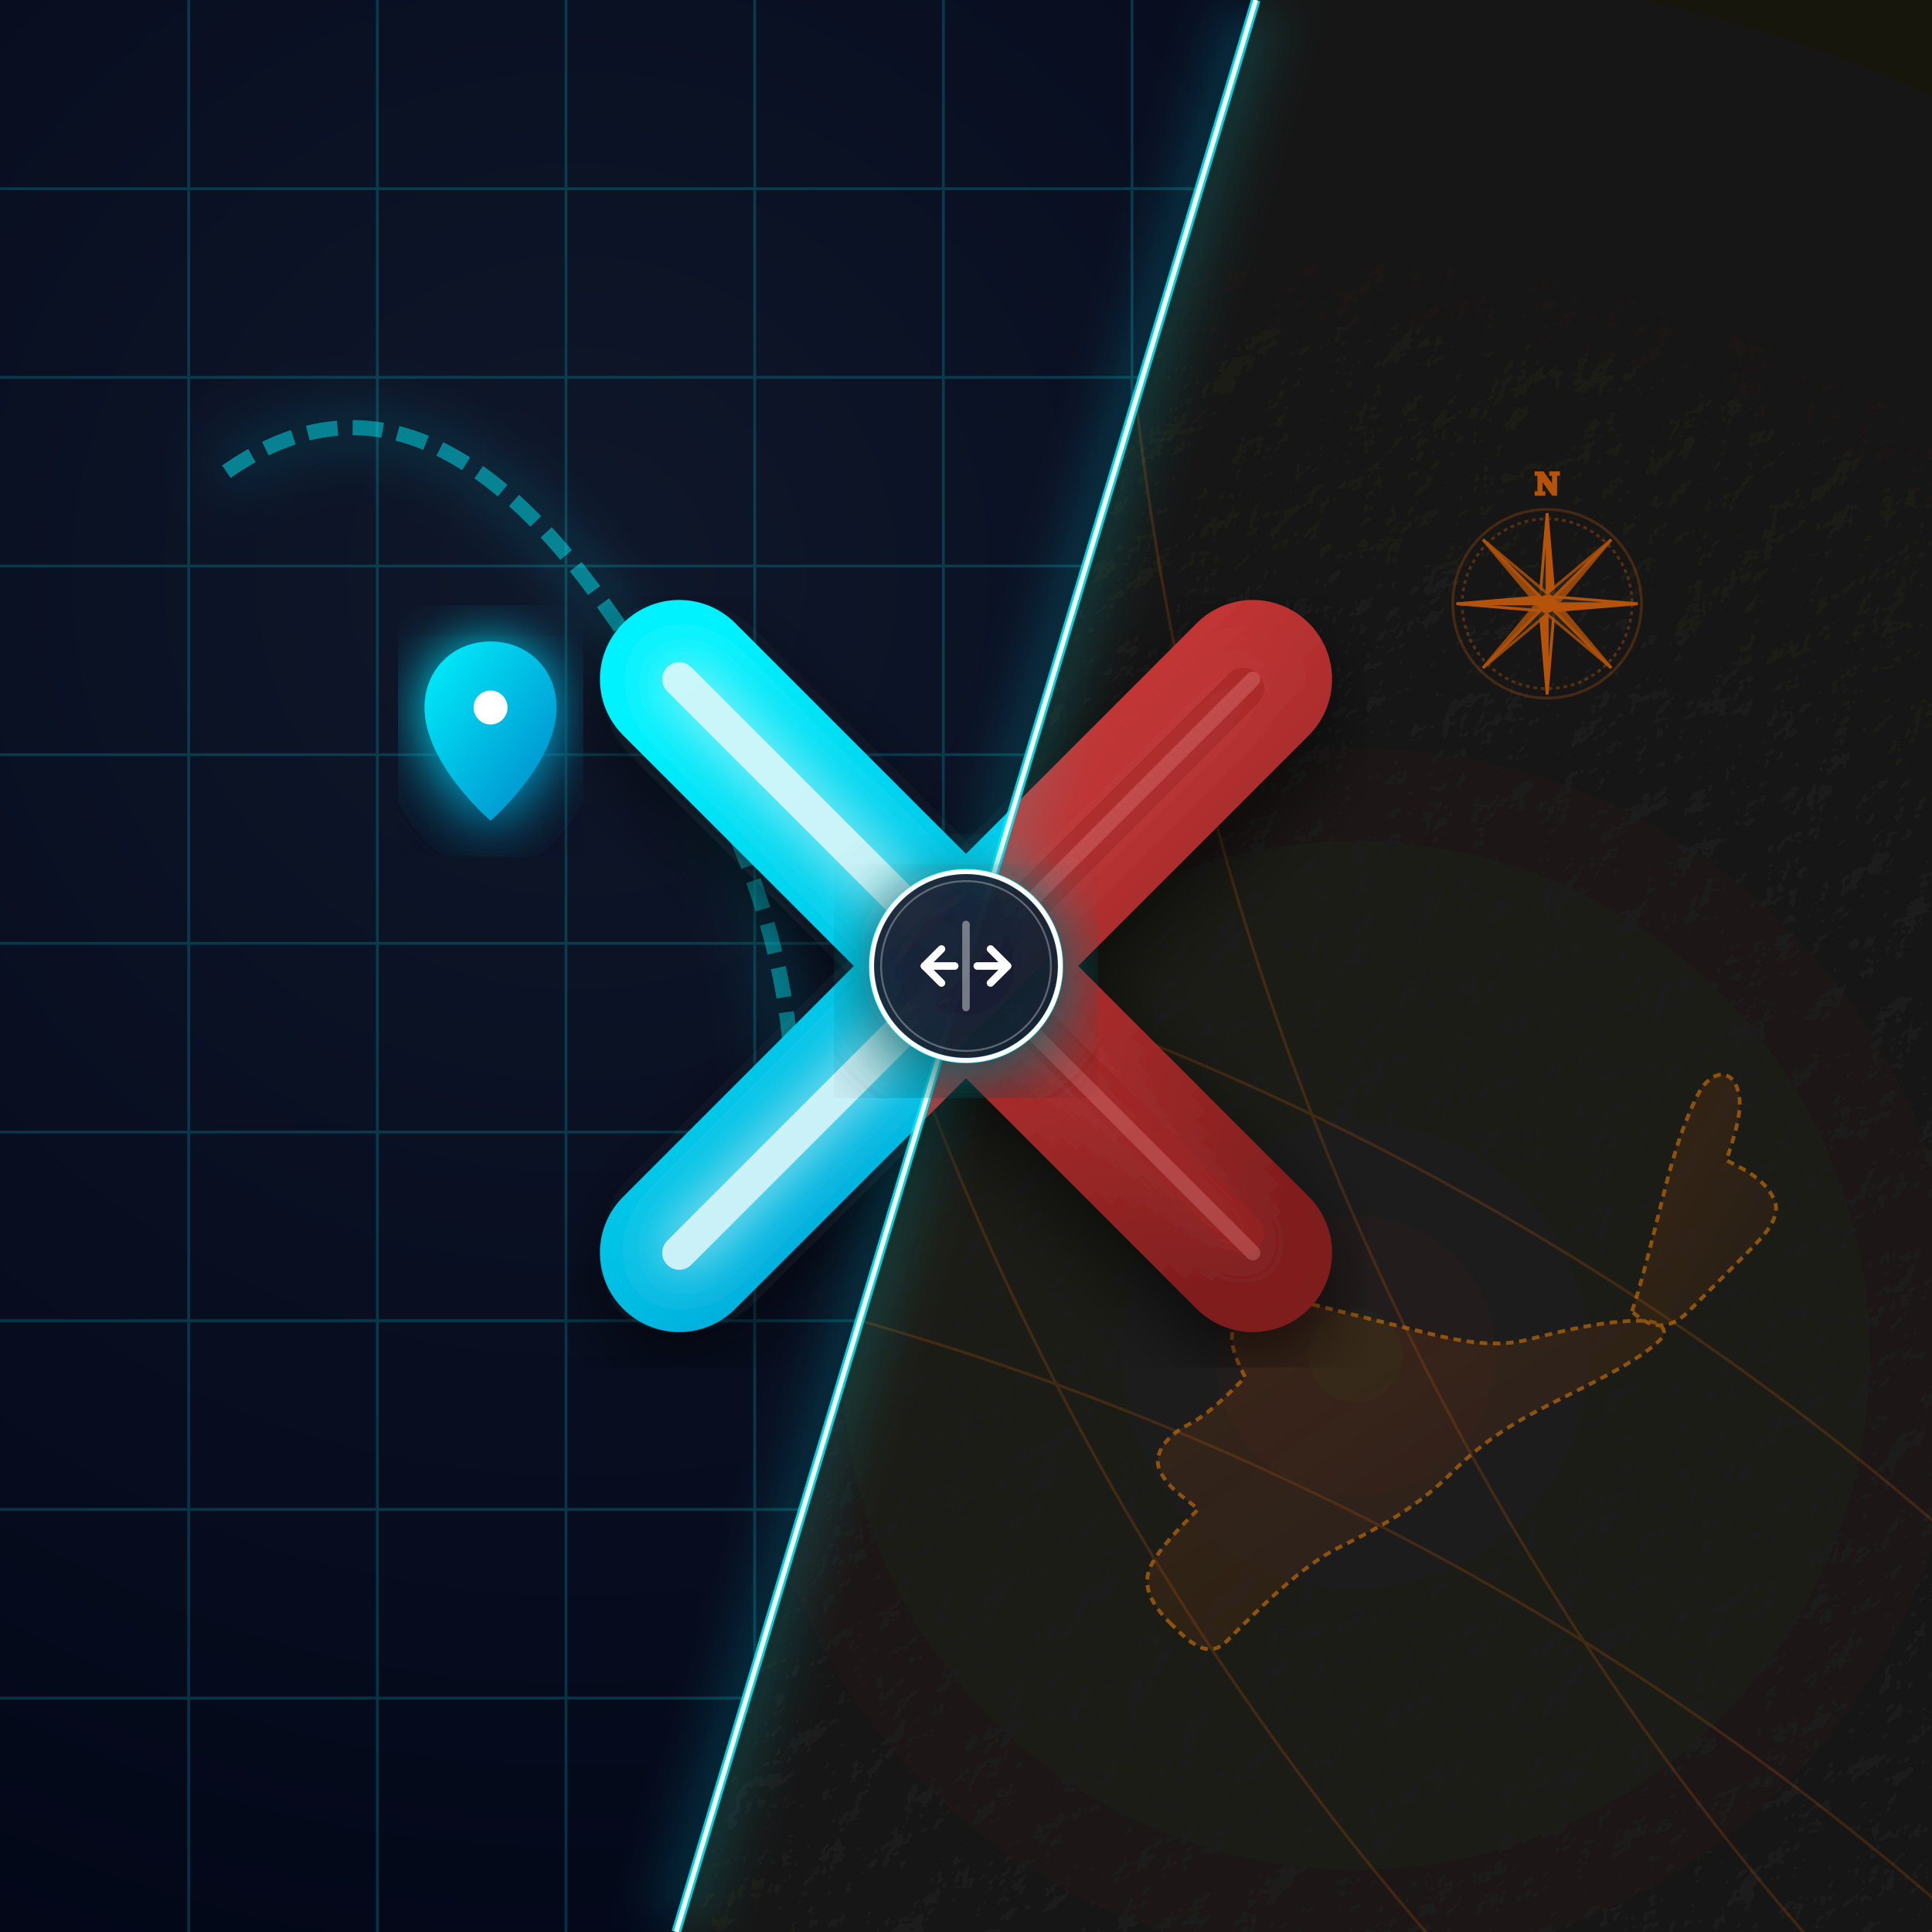
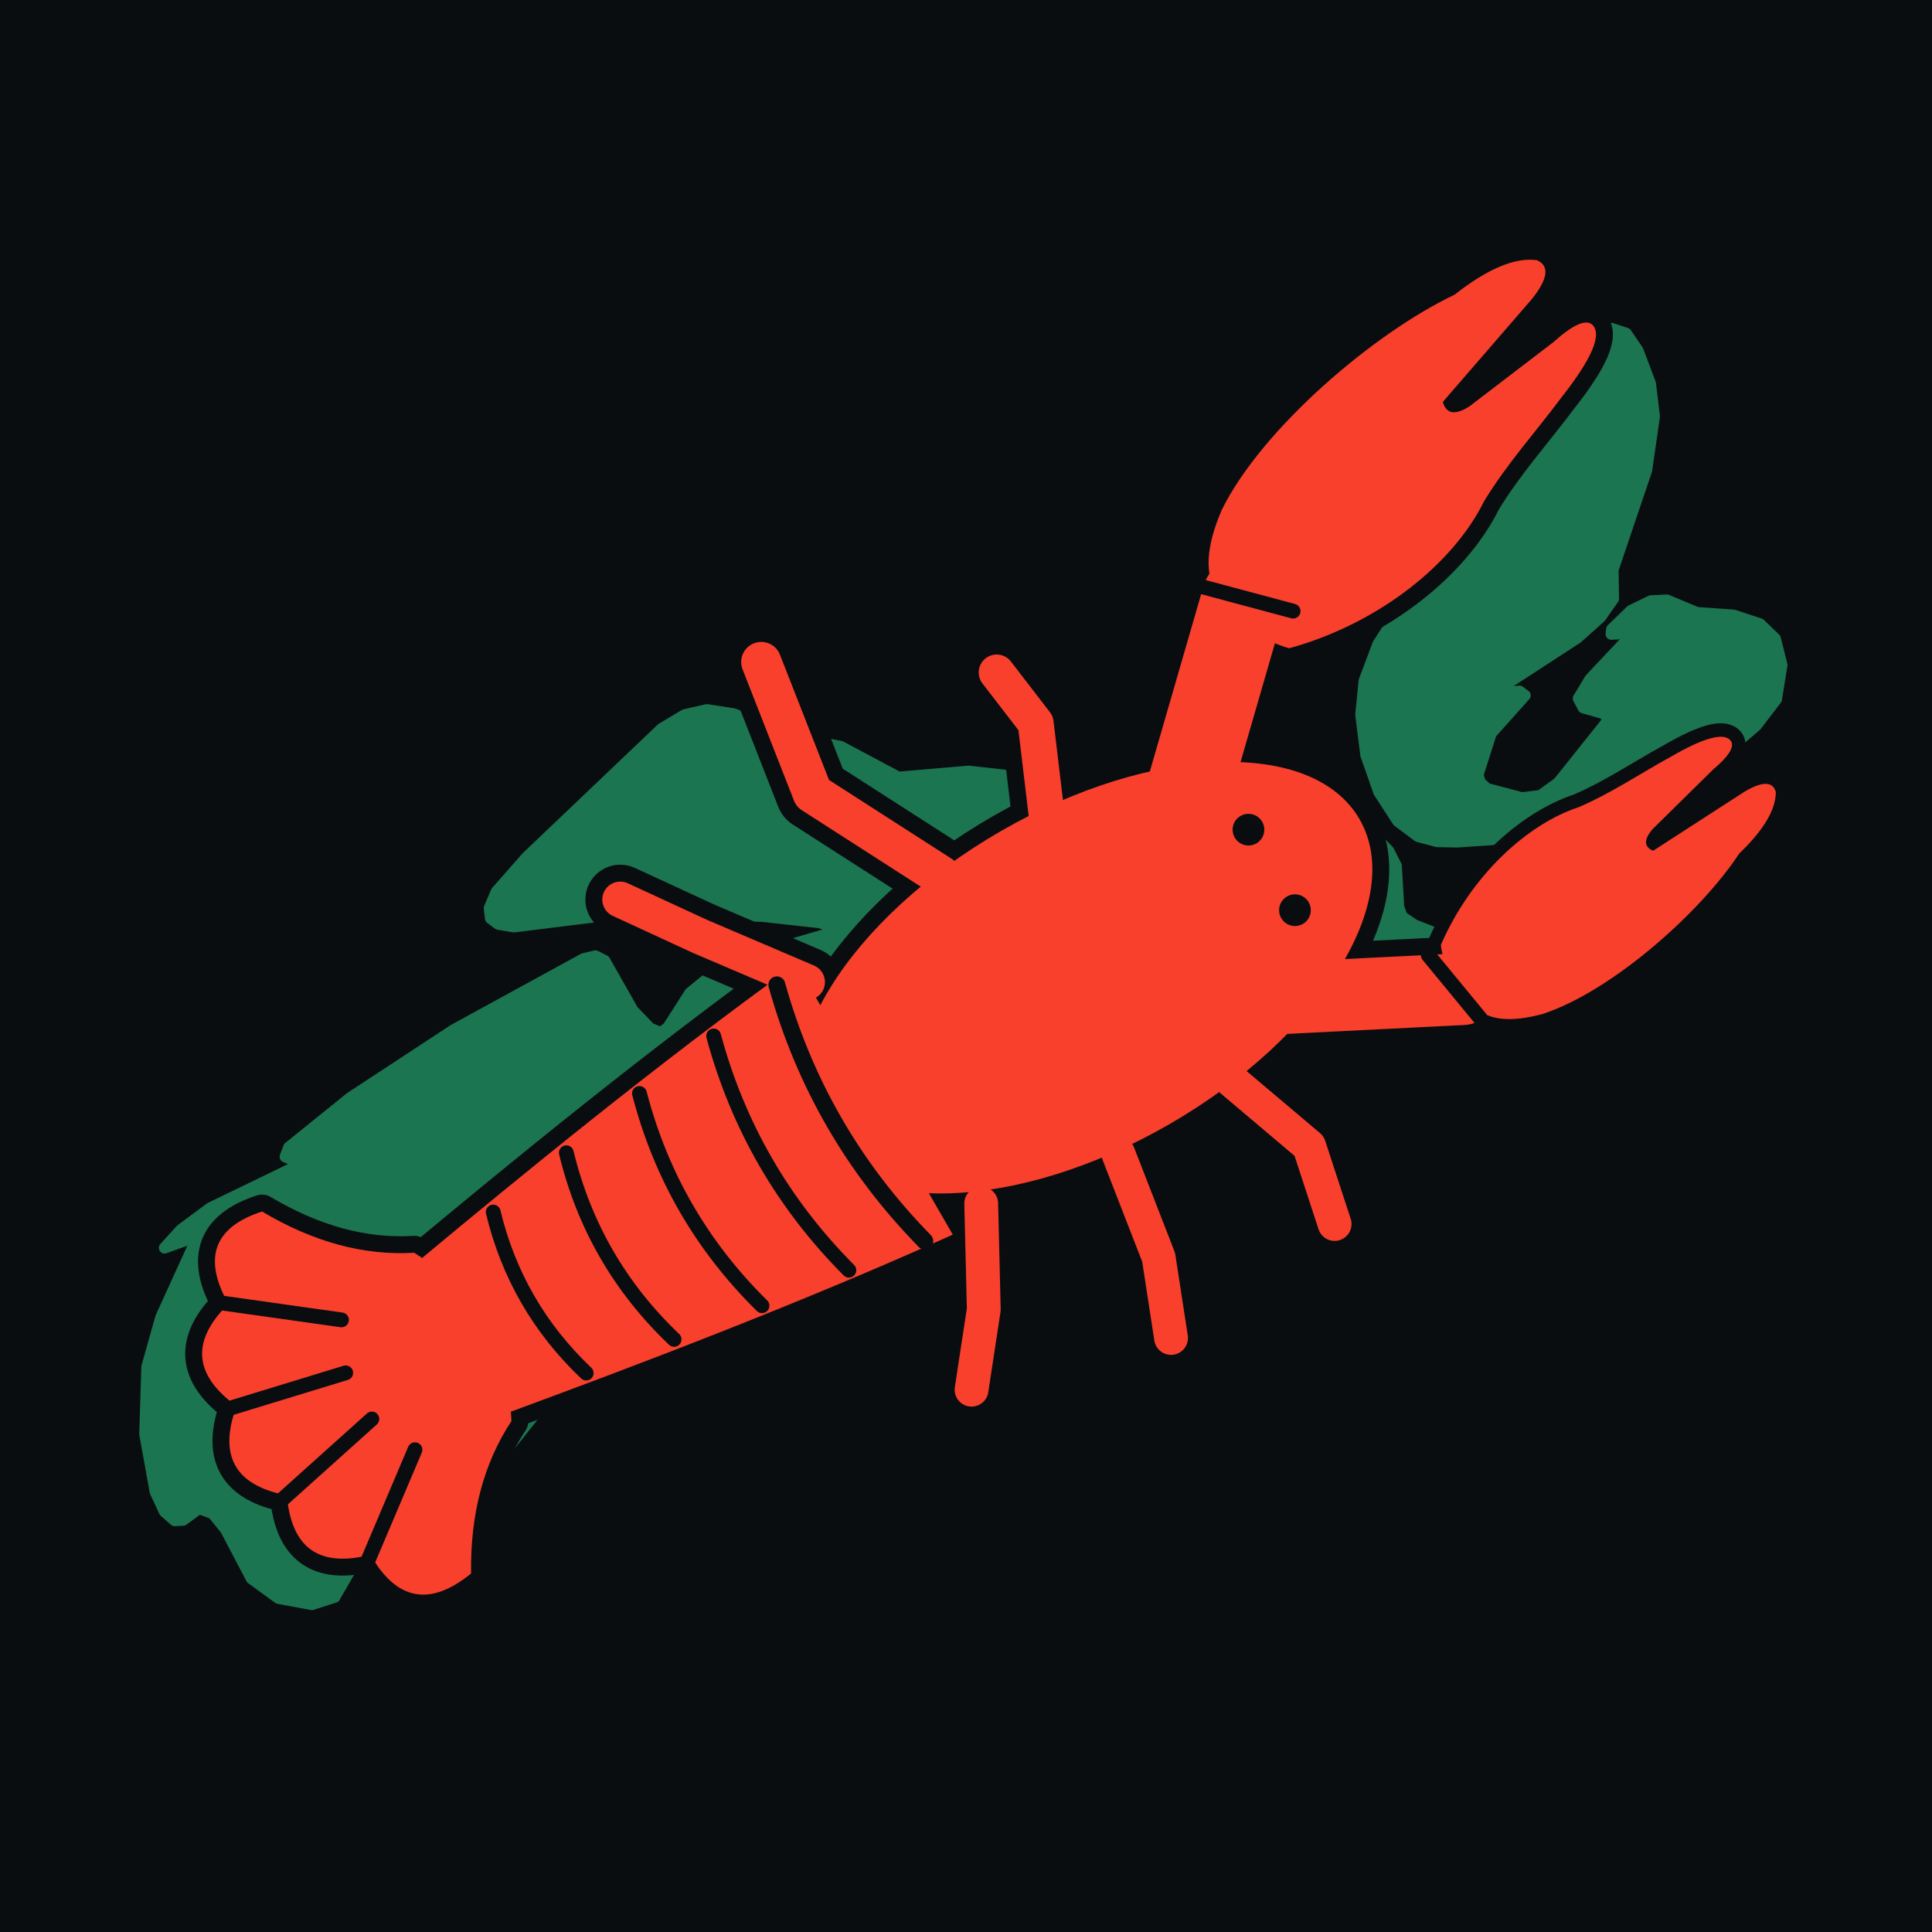
<svg xmlns="http://www.w3.org/2000/svg" viewBox="0 0 1024 1024" width="1024" height="1024">
  <defs>
-     <filter id="drop-shadow" x="-20%" y="-20%" width="140%" height="140%">
-       <feDropShadow dx="0" dy="16" stdDeviation="20" flood-color="#000000" flood-opacity="0.6" />
-     </filter>
-     <filter id="glow" x="-20%" y="-20%" width="140%" height="140%">
-       <feGaussianBlur stdDeviation="15" result="blur" />
-       <feMerge>
-         <feMergeNode in="blur" />
-         <feMergeNode in="SourceGraphic" />
-       </feMerge>
-     </filter>
-     <filter id="paper-texture" x="0%" y="0%" width="100%" height="100%">
-       <feTurbulence type="fractalNoise" baseFrequency="0.04" numOctaves="4" result="noise" />
-       <feDiffuseLighting in="noise" lighting-color="#fff" surfaceScale="1.2" result="light">
-         <feDistantLight azimuth="45" elevation="55" />
-       </feDiffuseLighting>
-       <feBlend mode="multiply" in="SourceGraphic" in2="light" result="blend" />
-     </filter>
-     <radialGradient id="modernBg" cx="30%" cy="30%" r="80%">
-       <stop offset="0%" stop-color="#0F172A" />
-       <stop offset="100%" stop-color="#020617" />
-     </radialGradient>
-     <radialGradient id="historicalBg" cx="70%" cy="70%" r="80%">
-       <stop offset="0%" stop-color="#262522" />
-       <stop offset="60%" stop-color="#1C1B18" />
-       <stop offset="100%" stop-color="#12110F" />
-     </radialGradient>
-     <linearGradient id="xModern" x1="0%" y1="0%" x2="100%" y2="100%">
-       <stop offset="0%" stop-color="#00F2FE" />
-       <stop offset="100%" stop-color="#0284C7" />
-     </linearGradient>
-     <linearGradient id="xHistorical" x1="0%" y1="0%" x2="100%" y2="100%">
-       <stop offset="0%" stop-color="#EF4444" />
-       <stop offset="100%" stop-color="#7F1D1D" />
-     </linearGradient>
-     <linearGradient id="nsGold" x1="0%" y1="0%" x2="100%" y2="100%">
-       <stop offset="0%" stop-color="#B45309" stop-opacity="0.3" />
-       <stop offset="100%" stop-color="#78350F" stop-opacity="0.2" />
-     </linearGradient>
-     <linearGradient id="glass" x1="0%" y1="0%" x2="100%" y2="100%">
-       <stop offset="0%" stop-color="#1E293B" stop-opacity="0.9" />
-       <stop offset="100%" stop-color="#0F172A" stop-opacity="0.6" />
-     </linearGradient>
-     <clipPath id="historical-clip">
-       <polygon points="665.6,0 1024,0 1024,1024 358.4,1024" />
-     </clipPath>
+     <path id="claw" d="M 0,-32 C 40,-52 85,-54 115,-42 C 135,-36 155,-34 175,-30       Q 210,-24 209,-14 Q 208,-8 190,-8 L 140,-4 Q 128,-2 132,6 L 196,14       Q 214,17 210,26 Q 200,38 170,40 C 130,52 60,54 20,38       Q -6,26 -8,10 Q -14,-2 -8,-14 Q -4,-26 0,-32 Z" />
  </defs>
-   <rect width="1024" height="1024" fill="url(#modernBg)" />
-   <g stroke="#00F2FE" stroke-width="1.5" opacity="0.18">
-     <line x1="0" y1="100" x2="1024" y2="100" />
-     <line x1="0" y1="200" x2="1024" y2="200" />
-     <line x1="0" y1="300" x2="1024" y2="300" />
-     <line x1="0" y1="400" x2="1024" y2="400" />
-     <line x1="0" y1="500" x2="1024" y2="500" />
-     <line x1="0" y1="600" x2="1024" y2="600" />
-     <line x1="0" y1="700" x2="1024" y2="700" />
-     <line x1="0" y1="800" x2="1024" y2="800" />
-     <line x1="0" y1="900" x2="1024" y2="900" />
-     <line x1="100" y1="0" x2="100" y2="1024" />
-     <line x1="200" y1="0" x2="200" y2="1024" />
-     <line x1="300" y1="0" x2="300" y2="1024" />
-     <line x1="400" y1="0" x2="400" y2="1024" />
-     <line x1="500" y1="0" x2="500" y2="1024" />
-     <line x1="600" y1="0" x2="600" y2="1024" />
-     <line x1="700" y1="0" x2="700" y2="1024" />
-     <line x1="800" y1="0" x2="800" y2="1024" />
-     <line x1="900" y1="0" x2="900" y2="1024" />
-   </g>
-   <path d="M 120,250 Q 220,180 320,320 T 420,580" fill="none" stroke="#00F2FE" stroke-width="8" stroke-dasharray="16,8" opacity="0.5" filter="url(#glow)" />
-   <g filter="url(#drop-shadow)">
-     <ellipse cx="260" cy="415" rx="14" ry="7" fill="#000000" opacity="0.6" />
-     <path d="M 260,340 C 240,340 225,355 225,375 C 225,405 260,435 260,435 C 260,435 295,405 295,375 C 295,355 280,340 260,340 Z" fill="url(#xModern)" filter="url(#glow)" />
-     <circle cx="260" cy="375" r="9" fill="#FFFFFF" />
-   </g>
-   <g filter="url(#drop-shadow)">
-     <line x1="360" y1="360" x2="664" y2="664" stroke="url(#xModern)" stroke-width="84" stroke-linecap="round" />
-     <line x1="664" y1="360" x2="360" y2="664" stroke="url(#xModern)" stroke-width="84" stroke-linecap="round" />
-     <line x1="360" y1="360" x2="664" y2="664" stroke="#E0F7FA" stroke-width="18" stroke-linecap="round" opacity="0.9" filter="url(#glow)" />
-     <line x1="664" y1="360" x2="360" y2="664" stroke="#E0F7FA" stroke-width="18" stroke-linecap="round" opacity="0.9" filter="url(#glow)" />
-   </g>
-   <g clip-path="url(#historical-clip)">
-     <rect width="1024" height="1024" fill="url(#historicalBg)" filter="url(#paper-texture)" />
-     <g stroke="#B45309" stroke-width="1.5" fill="none" opacity="0.25">
-       <path d="M 400,-100 A 1500,1500 0 0,0 850,1124" />
-       <path d="M 600,-100 A 1500,1500 0 0,0 1050,1124" />
-       <path d="M -100,450 A 1500,1500 0 0,1 1124,900" />
-       <path d="M -100,650 A 1500,1500 0 0,1 1124,1100" />
+   <rect width="1024" height="1024" fill="#0A0D10" />
+   <path d="M 374.7,376.2 L 388.8,378.4 L 419.9,390.7 L 445.6,395.7 L 476.2,412.0 L 513.3,408.8 L 537.4,411.5 L 546.9,416.4 L 550.5,421.2 L 553.1,430.2 L 560.3,433.1 L 590.3,431.5 L 603.0,426.6 L 637.0,407.8 L 648.1,404.7 L 656.2,405.6 L 687.7,428.9 L 719.4,438.5 L 729.6,444.3 L 736.0,451.0 L 740.0,458.9 L 741.3,481.0 L 743.2,485.9 L 749.7,490.3 L 775.2,500.2 L 779.2,503.6 L 779.6,507.1 L 772.8,512.4 L 701.1,535.0 L 641.9,563.4 L 545.1,605.8 L 523.0,612.1 L 497.3,614.5 L 465.9,627.7 L 437.8,630.5 L 434.4,634.9 L 429.8,654.5 L 422.3,661.6 L 413.6,662.4 L 404.7,659.7 L 395.2,652.5 L 383.3,638.6 L 376.5,638.5 L 363.5,648.9 L 345.2,654.9 L 338.6,659.4 L 334.4,669.8 L 334.8,687.4 L 332.8,695.3 L 314.7,711.9 L 291.0,740.0 L 259.0,780.3 L 229.6,806.7 L 220.1,810.1 L 204.5,809.7 L 195.9,814.3 L 177.4,846.5 L 165.3,850.4 L 147.6,847.1 L 133.3,836.7 L 119.6,810.6 L 112.8,802.2 L 105.5,799.5 L 97.0,805.7 L 92.6,805.9 L 87.2,801.2 L 82.3,790.6 L 76.8,760.1 L 77.9,724.5 L 85.3,698.2 L 103.4,658.5 L 100.4,656.7 L 87.2,661.4 L 95.9,651.8 L 111.4,640.3 L 156.4,618.5 L 157.7,615.9 L 151.2,613.1 L 153.1,608.1 L 185.7,581.8 L 240.4,545.9 L 309.3,508.2 L 315.6,506.7 L 320.5,509.2 L 335.4,535.5 L 344.5,545.0 L 350.3,547.4 L 354.1,544.5 L 365.7,526.3 L 379.5,515.0 L 397.7,506.9 L 441.1,494.3 L 441.2,491.4 L 434.6,489.0 L 404.0,485.6 L 329.8,484.1 L 272.3,491.2 L 264.1,489.8 L 260.0,486.7 L 259.4,481.3 L 263.1,472.6 L 279.2,454.3 L 350.7,386.2 L 362.9,378.9 Z M 854.0,174.1 L 861.9,176.7 L 868.1,185.8 L 874.7,203.3 L 876.8,220.7 L 872.7,249.2 L 854.9,301.9 L 855.1,317.4 L 848.3,327.1 L 836.0,338.1 L 791.0,367.4 L 805.4,366.4 L 808.3,368.6 L 790.3,388.7 L 783.3,410.7 L 784.5,414.7 L 788.1,418.0 L 806.6,422.9 L 816.5,421.7 L 826.0,414.8 L 851.7,382.6 L 851.5,378.6 L 839.2,375.1 L 836.6,370.2 L 842.8,359.9 L 866.8,334.4 L 865.9,332.8 L 857.7,335.9 L 854.0,336.1 L 854.3,333.5 L 864.5,323.6 L 875.0,318.5 L 883.5,318.1 L 899.3,324.7 L 918.9,326.1 L 932.8,330.7 L 940.9,338.5 L 944.4,352.5 L 941.5,370.6 L 930.8,384.6 L 888.2,421.0 L 873.2,430.1 L 856.4,436.9 L 832.2,442.1 L 772.4,446.2 L 761.7,446.0 L 751.6,443.3 L 740.9,435.3 L 730.9,419.9 L 724.0,400.2 L 721.3,378.8 L 723.1,360.8 L 730.4,341.4 L 766.8,284.9 L 797.5,228.1 L 812.2,207.5 L 830.0,187.8 L 843.8,177.0 Z" fill="#1B7550" stroke="#1B7550" stroke-width="6" stroke-linejoin="round" />
+   <g transform="translate(546 535) rotate(-30) scale(1.12)">
+     <g fill="#0A0D10" stroke="#0A0D10" stroke-width="16" stroke-linejoin="round">
+       <g fill="none" stroke="#0A0D10" stroke-linecap="round" stroke-linejoin="round">
+         <path d="M 52,-74 L 70,-116 L 66,-146" stroke-width="33" />
+         <path d="M -5,-76 L -38,-140 L -28,-206" stroke-width="35" />
+         <path d="M -85,-64 L -118,-108 L -142,-142" stroke-width="33" />
+         <path d="M 64,72 L 82,122 L 74,160" stroke-width="32" />
+         <path d="M 2,80 L -6,132 L -20,168" stroke-width="32" />
+         <path d="M -66,68 L -90,112 L -114,142" stroke-width="32" />
+         <path d="M 108,-44 L 185,-118" stroke-width="56" />
+         <path d="M 100,52 L 182,94" stroke-width="50" />
+       </g>
+       <use href="#claw" transform="translate(185,-118) rotate(-12) scale(1,-1)" />
+       <use href="#claw" transform="translate(188,96) rotate(-10) scale(0.8,0.8)" />
+       <g transform="translate(-310,0)">
+         <path d="M -52.6,98.9 Q -89.7,104.9 -89.4,67.4 Q -125.6,57.3 -109.6,23.3                  Q -138,-1.2 -109.1,-25.2 Q -124.5,-59.6 -88.3,-69 Q -87.8,-106.4 -52.6,-98.9                  Q -32,-62 0,-46 Q 24,0 0,46 Q -32,62 -52.6,98.9 Z" />
+       </g>
+       <path d="M -85,-74 C -165,-66 -250,-52 -308,-42 Q -324,0 -308,42 C -250,52 -165,66 -85,74 Z" />
+       <ellipse cx="30" cy="0" rx="150" ry="80" />
    </g>
-     <g stroke="#D97706" stroke-width="2" stroke-dasharray="4,3" fill="url(#nsGold)" opacity="0.6">
-       <path d="M 620,860 C 630,870 640,880 650,870 C 670,850 690,830 710,820 C 730,810 750,800 770,780 C 790,760 810,750 830,740 C 850,730 870,720 880,710 C 885,705 880,700 870,700 C 850,700 830,705 810,710 C 790,715 770,710 750,705 C 730,700 710,695 690,690 C 670,685 660,690 655,700 C 650,710 655,720 660,730 C 650,740 640,750 630,755 C 620,760 610,770 615,780 C 620,790 630,795 635,800 C 625,810 615,820 610,830 C 605,840 610,850 620,860 Z" />
-       <path d="M 865,695 C 870,680 875,660 880,640 C 885,620 890,600 900,580 C 905,570 915,565 920,575 C 925,585 920,600 915,615 C 925,620 935,625 940,635 C 945,645 935,655 925,665 C 915,675 905,685 895,695 C 885,705 875,705 865,695 Z" />
+     <g fill="#F8402C">
+       <g fill="none" stroke="#F8402C" stroke-linecap="round" stroke-linejoin="round">
+         <path d="M 52,-74 L 70,-116 L 66,-146" stroke-width="17" />
+         <path d="M -5,-76 L -38,-140 L -28,-206" stroke-width="19" />
+         <path d="M -85,-64 L -118,-108 L -142,-142" stroke-width="17" />
+         <path d="M 64,72 L 82,122 L 74,160" stroke-width="16" />
+         <path d="M 2,80 L -6,132 L -20,168" stroke-width="16" />
+         <path d="M -66,68 L -90,112 L -114,142" stroke-width="16" />
+         <path d="M 108,-44 L 185,-118" stroke-width="40" />
+         <path d="M 100,52 L 182,94" stroke-width="34" />
+       </g>
+       <use href="#claw" transform="translate(185,-118) rotate(-12) scale(1,-1)" />
+       <use href="#claw" transform="translate(188,96) rotate(-10) scale(0.8,0.8)" />
+       <g transform="translate(-310,0)">
+         <path d="M -52.6,98.9 Q -89.7,104.9 -89.4,67.4 Q -125.6,57.3 -109.6,23.3                  Q -138,-1.2 -109.1,-25.2 Q -124.5,-59.6 -88.3,-69 Q -87.8,-106.4 -52.6,-98.9                  Q -32,-62 0,-46 Q 24,0 0,46 Q -32,62 -52.6,98.9 Z" />
+       </g>
+       <path d="M -85,-74 C -165,-66 -250,-52 -308,-42 Q -324,0 -308,42 C -250,52 -165,66 -85,74 Z" />
+       <ellipse cx="30" cy="0" rx="150" ry="80" />
    </g>
-     <g transform="translate(820, 320)" stroke="#B45309" stroke-width="1.5">
-       <circle r="45" fill="none" stroke-dasharray="2,2" opacity="0.4" />
-       <circle r="50" fill="none" opacity="0.3" />
-       <polygon points="0,-48 4,0 0,0" fill="#B45309" />
-       <polygon points="0,-48 -4,0 0,0" fill="#262522" />
-       <polygon points="0,48 4,0 0,0" fill="#262522" />
-       <polygon points="0,48 -4,0 0,0" fill="#B45309" />
-       <polygon points="48,0 0,4 0,0" fill="#B45309" />
-       <polygon points="48,0 0,-4 0,0" fill="#262522" />
-       <polygon points="-48,0 0,4 0,0" fill="#262522" />
-       <polygon points="-48,0 0,-4 0,0" fill="#B45309" />
-       <polygon points="34,-34 3,3 0,0" fill="#B45309" opacity="0.8" />
-       <polygon points="34,-34 -3,-3 0,0" fill="#262522" opacity="0.8" />
-       <polygon points="-34,34 3,3 0,0" fill="#262522" opacity="0.8" />
-       <polygon points="-34,34 -3,-3 0,0" fill="#B45309" opacity="0.8" />
-       <polygon points="34,34 3,-3 0,0" fill="#B45309" opacity="0.8" />
-       <polygon points="34,34 -3,3 0,0" fill="#262522" opacity="0.8" />
-       <polygon points="-34,-34 3,-3 0,0" fill="#262522" opacity="0.8" />
-       <polygon points="-34,-34 -3,3 0,0" fill="#B45309" opacity="0.8" />
-       <circle r="4" fill="#B45309" />
-       <text x="0" y="-58" font-family="Georgia, serif" font-size="16" font-weight="bold" fill="#B45309" text-anchor="middle">N</text>
+     <g fill="none" stroke="#0A0D10" stroke-linecap="round">
+       <path d="M -98,-70 Q -116,0 -98,70" stroke-width="8" />
+       <path d="M -136,-64 Q -153,0 -136,64" stroke-width="7" />
+       <path d="M -180,-58 Q -196,0 -180,58" stroke-width="7" />
+       <path d="M -224,-51 Q -239,0 -224,51" stroke-width="7" />
+       <path d="M -268,-44 Q -281,0 -268,44" stroke-width="7" />
+       <path d="M 168,-135 L 202,-101" stroke-width="7" />
+       <path d="M 176,72 L 184,120" stroke-width="7" />
+       <g transform="translate(-310,0)">
+         <path d="M -94.2,71.0 L -46.3,34.9" stroke-width="7" />
+         <path d="M -115.4,24.5 L -56.7,12.1" stroke-width="7" />
+         <path d="M -115.0,-26.5 L -56.5,-13.0" stroke-width="7" />
+         <path d="M -93.0,-72.7 L -45.7,-35.7" stroke-width="7" />
+       </g>
    </g>
-     <g filter="url(#drop-shadow)">
-       <line x1="360" y1="360" x2="664" y2="664" stroke="url(#xHistorical)" stroke-width="84" stroke-linecap="round" />
-       <line x1="664" y1="360" x2="360" y2="664" stroke="url(#xHistorical)" stroke-width="84" stroke-linecap="round" />
-       <line x1="365" y1="360" x2="659" y2="654" stroke="#991B1B" stroke-width="22" stroke-linecap="round" opacity="0.5" />
-       <line x1="659" y1="365" x2="365" y2="659" stroke="#991B1B" stroke-width="22" stroke-linecap="round" opacity="0.5" />
-       <line x1="360" y1="360" x2="664" y2="664" stroke="#FCA5A5" stroke-width="8" stroke-linecap="round" opacity="0.3" filter="url(#glow)" />
-       <line x1="664" y1="360" x2="360" y2="664" stroke="#FCA5A5" stroke-width="8" stroke-linecap="round" opacity="0.3" filter="url(#glow)" />
-     </g>
-   </g>
-   <line x1="665.6" y1="0" x2="358.4" y2="1024" stroke="#00F2FE" stroke-width="5" filter="url(#glow)" opacity="0.85" />
-   <line x1="665.6" y1="0" x2="358.4" y2="1024" stroke="#FFFFFF" stroke-width="2.5" opacity="0.95" />
-   <g transform="translate(512, 512)" filter="url(#drop-shadow)">
-     <circle cx="0" cy="0" r="50" fill="url(#glass)" stroke="#00F2FE" stroke-width="3" filter="url(#glow)" opacity="0.9" />
-     <circle cx="0" cy="0" r="50" fill="url(#glass)" stroke="#FFFFFF" stroke-width="2.5" />
-     <circle cx="0" cy="0" r="45" fill="none" stroke="#FFFFFF" stroke-width="1" opacity="0.3" />
-     <g stroke="#FFFFFF" stroke-width="4" stroke-linecap="round" stroke-linejoin="round" fill="none">
-       <line x1="0" y1="-22" x2="0" y2="22" opacity="0.4" />
-       <path d="M -13,-9 L -22,0 L -13,9" />
-       <line x1="-22" y1="0" x2="-6" y2="0" />
-       <path d="M 13,-9 L 22,0 L 13,9" />
-       <line x1="22" y1="0" x2="6" y2="0" />
-     </g>
+     <circle cx="132" cy="-22" r="7.5" fill="#0A0D10" />
+     <circle cx="132" cy="22" r="7.5" fill="#0A0D10" />
  </g>
</svg>
